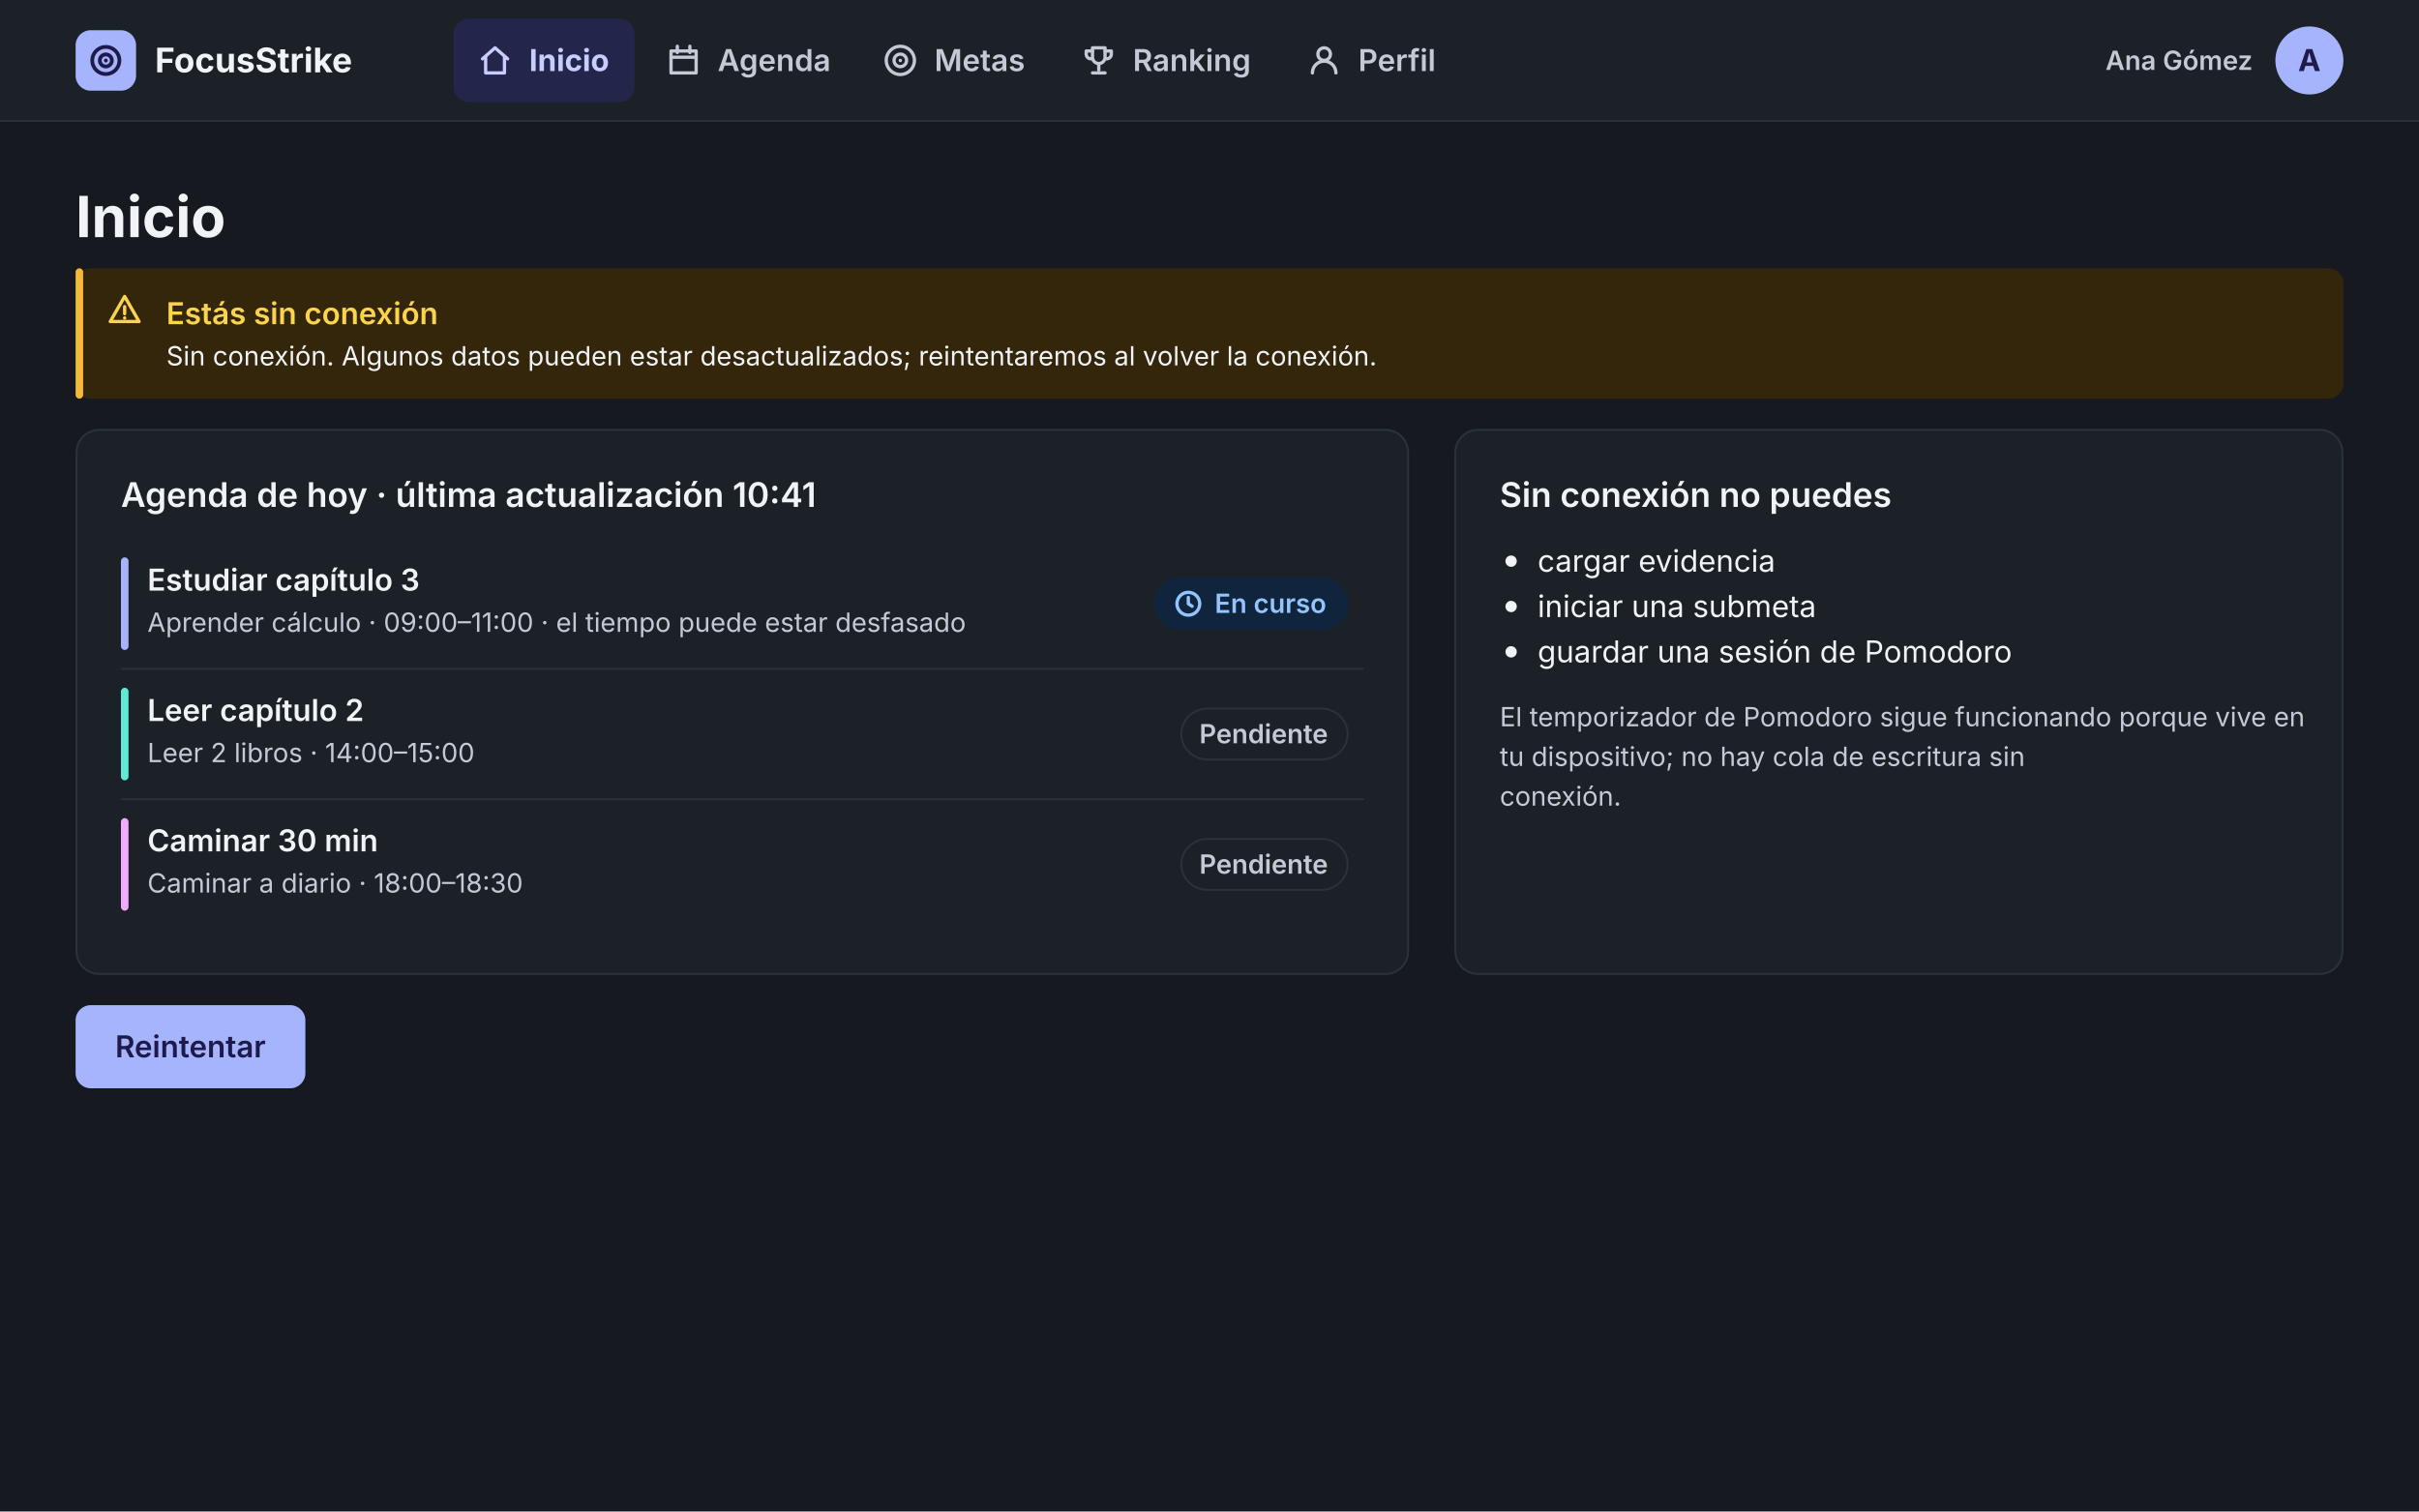
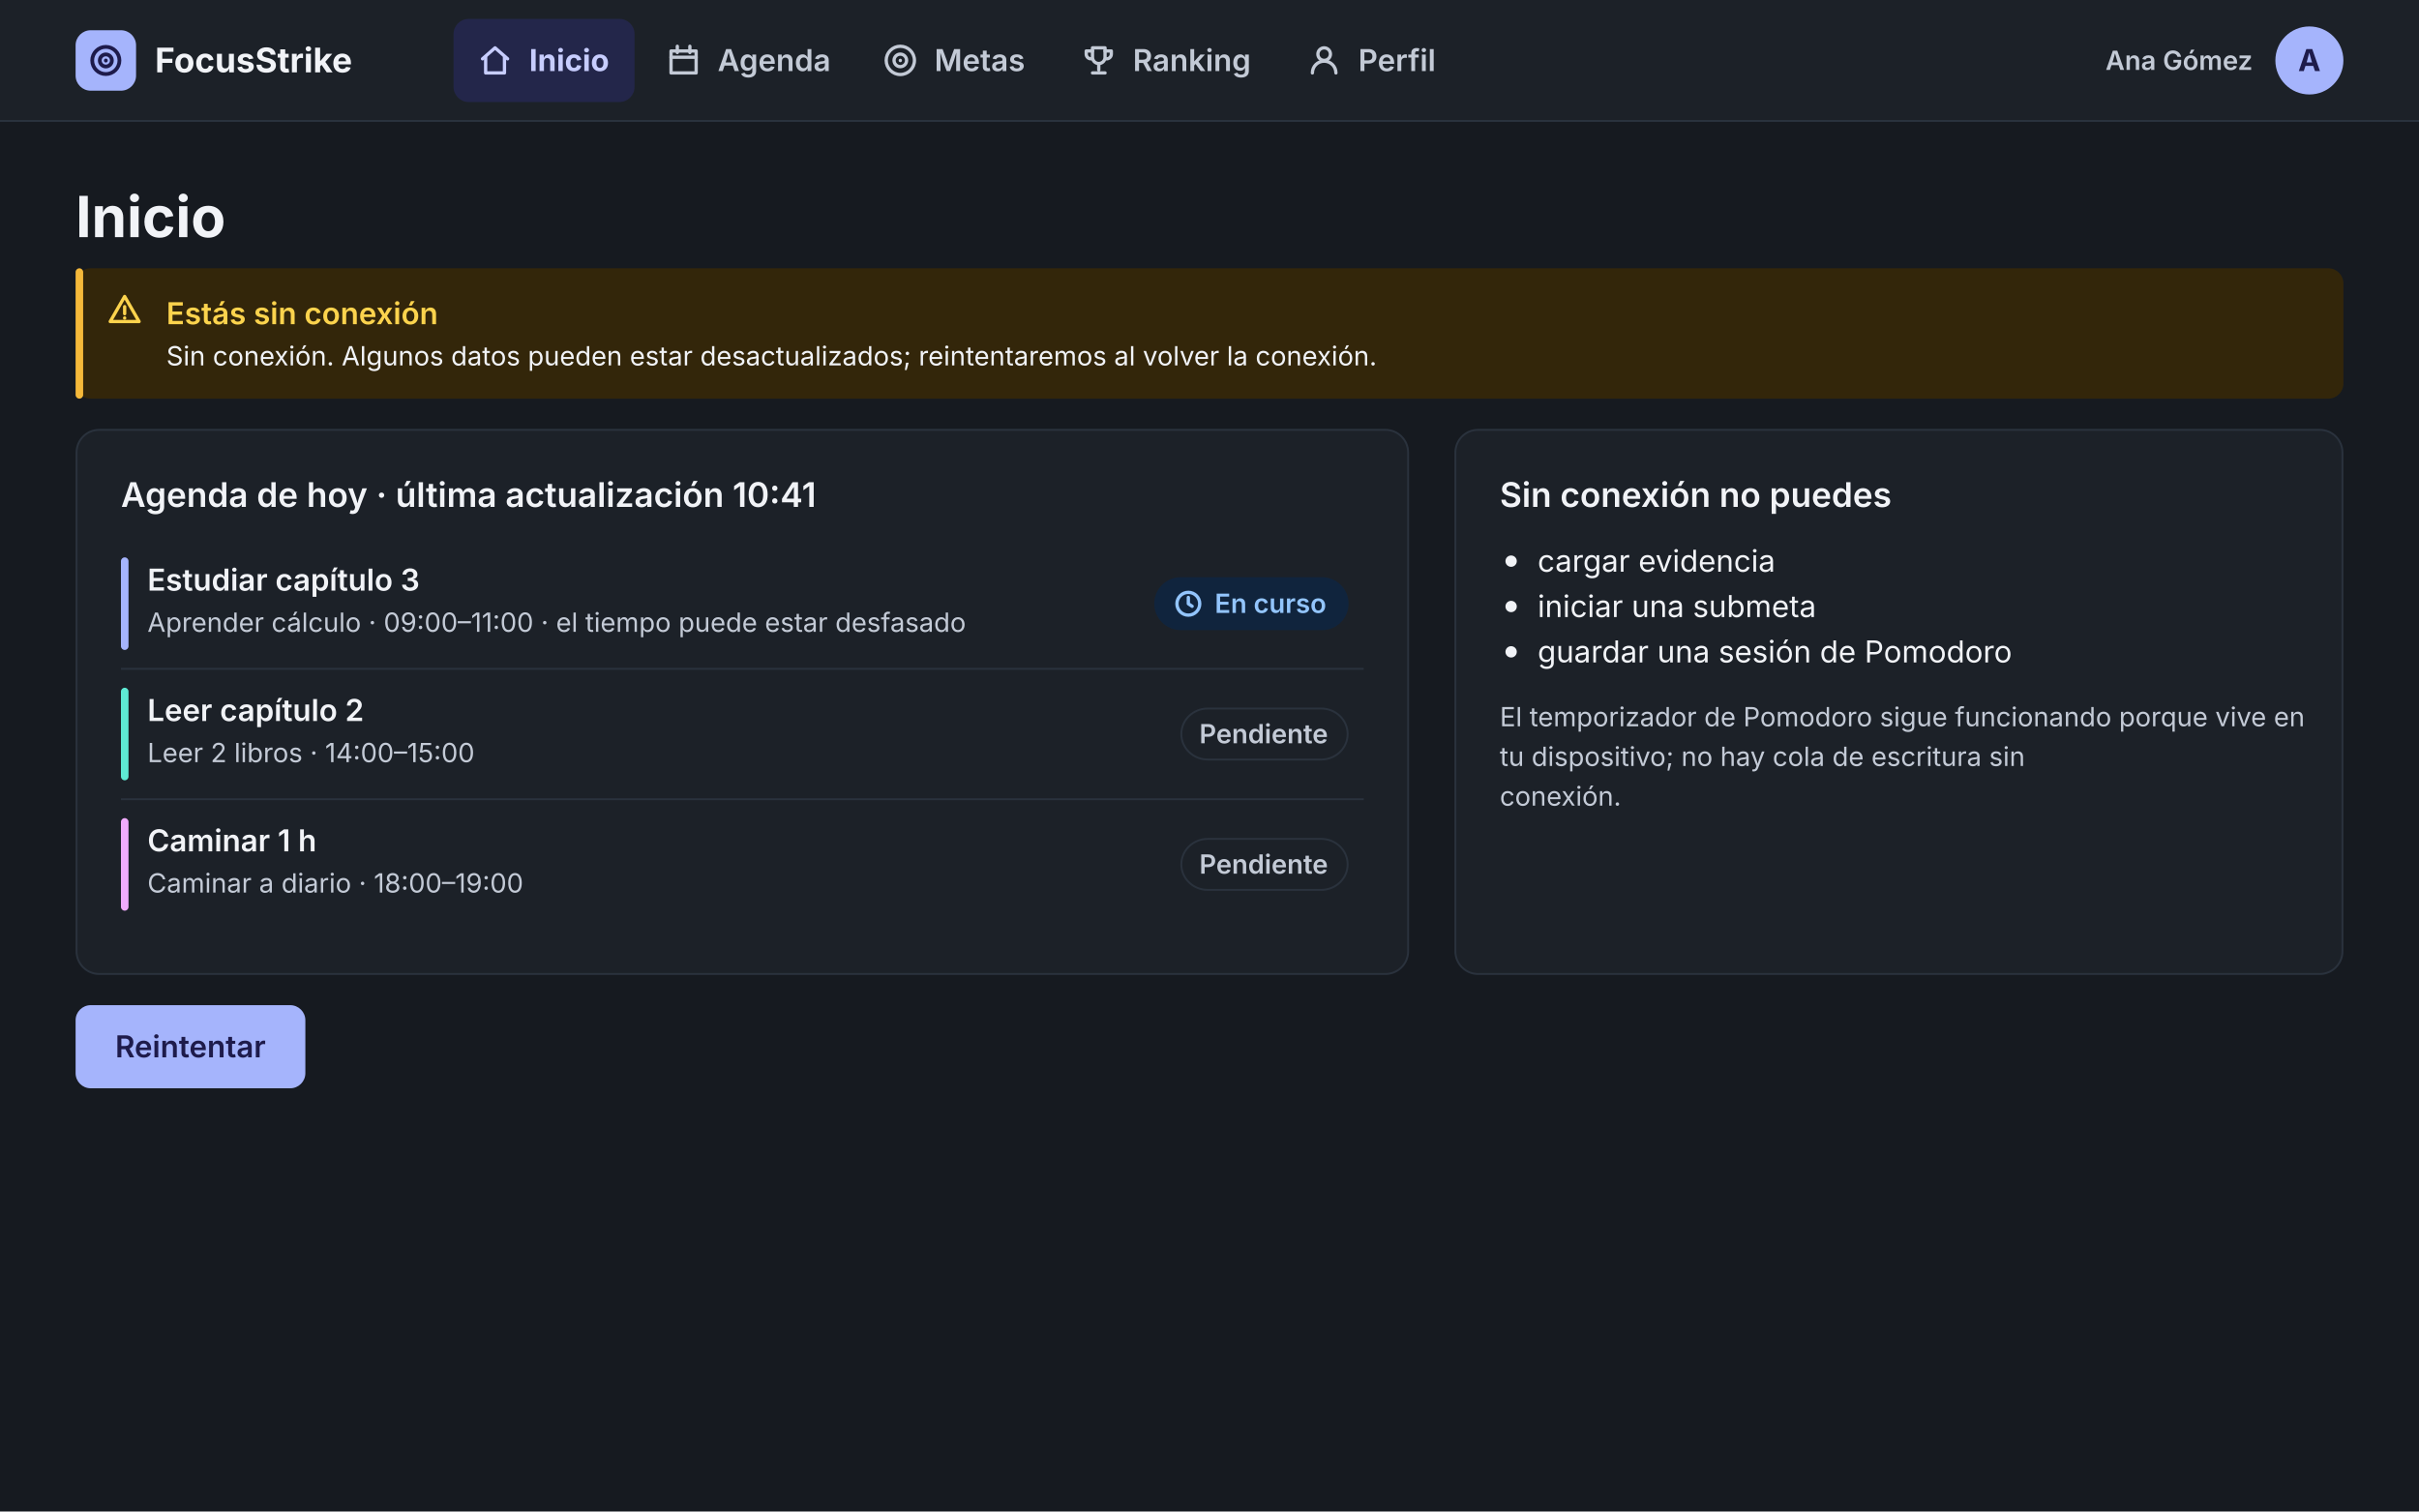
<svg xmlns="http://www.w3.org/2000/svg" width="1280" height="800" viewBox="0 0 1280 800" font-family="Inter, system-ui, -apple-system, 'Segoe UI', Roboto, 'Helvetica Neue', Arial, sans-serif" data-pan="PAN-054" data-dispositivo="desktop" data-tema="oscuro" aria-labelledby="t d">
  <defs>
    <pattern id="rayas-gracia" width="6" height="6" patternUnits="userSpaceOnUse" patternTransform="rotate(45)">
      <rect width="6" height="6" fill="#2A323D" />
      <rect width="3" height="6" fill="#F5B93A" />
    </pattern>
  </defs>
  <rect id="fondo-pagina" width="1280" height="800" fill="#161A20" />
  <g id="cabecera" data-name="Cabecera" role="banner">
    <rect x="0" y="0" width="1280" height="64" fill="#1C2128" />
    <line x1="0" y1="64" x2="1280" y2="64" stroke="#2A323D" stroke-width="1" />
    <g id="logo-11" data-name="Logotipo FocusStrike" data-exempt="logo">
      <rect x="40" y="16" width="32" height="32" rx="8" fill="#A5B4FC" />
      <g transform="translate(46.4 22.4) scale(0.8)" fill="none" stroke="#1E1B4B" stroke-width="2.5" stroke-linecap="round" stroke-linejoin="round" aria-hidden="true">
        <path d="M12 3a9 9 0 100 18 9 9 0 000-18z" />
        <path d="M12 8a4 4 0 100 8 4 4 0 000-8z" />
        <path d="M12 12v.1" />
      </g>
      <text x="82" y="38.3" font-size="18" fill="#F1F3F7" font-weight="700">FocusStrike</text>
    </g>
    <g id="navegacion-principal" data-name="Navegación principal" role="navigation" aria-label="Principal">
      <g id="nav-12" data-name="Navegación: Inicio" data-interactive="link" data-orden-foco="1" aria-current="page">
        <rect x="240" y="10" width="95.76" height="44" fill="none" data-hit="1" />
        <rect x="240" y="10" width="95.76" height="44" rx="8" fill="#23264A" />
        <g transform="translate(252 22) scale(0.83)" fill="none" stroke="#C7CDFE" stroke-width="2.1" stroke-linecap="round" stroke-linejoin="round" aria-hidden="true">
          <path d="M4 11l8-7 8 7" />
          <path d="M6 10v10h12V10" />
        </g>
        <text x="280" y="37.6" font-size="16" fill="#C7CDFE" font-weight="700">Inicio</text>
      </g>
      <g id="nav-13" data-name="Navegación: Agenda" data-interactive="link" data-orden-foco="2">
        <rect x="339.76" y="10" width="110.68" height="44" fill="none" data-hit="1" />
        <g transform="translate(351.76 22) scale(0.83)" fill="none" stroke="#C3CAD6" stroke-width="2.1" stroke-linecap="round" stroke-linejoin="round" aria-hidden="true">
          <path d="M4 6h16v14H4z" />
          <path d="M4 10h16M8 3v4M16 3v4" />
        </g>
        <text x="379.76" y="37.6" font-size="16" fill="#C3CAD6" font-weight="600">Agenda</text>
      </g>
      <g id="nav-14" data-name="Navegación: Metas" data-interactive="link" data-orden-foco="3">
        <rect x="454.44" y="10" width="101.01" height="44" fill="none" data-hit="1" />
        <g transform="translate(466.44 22) scale(0.83)" fill="none" stroke="#C3CAD6" stroke-width="2.1" stroke-linecap="round" stroke-linejoin="round" aria-hidden="true">
          <path d="M12 3a9 9 0 100 18 9 9 0 000-18z" />
          <path d="M12 8a4 4 0 100 8 4 4 0 000-8z" />
          <path d="M12 12v.1" />
        </g>
        <text x="494.44" y="37.6" font-size="16" fill="#C3CAD6" font-weight="600">Metas</text>
      </g>
      <g id="nav-15" data-name="Navegación: Ranking" data-interactive="link" data-orden-foco="4">
        <rect x="559.45" y="10" width="115.26" height="44" fill="none" data-hit="1" />
        <g transform="translate(571.45 22) scale(0.83)" fill="none" stroke="#C3CAD6" stroke-width="2.1" stroke-linecap="round" stroke-linejoin="round" aria-hidden="true">
          <path d="M8 4h8v6a4 4 0 01-8 0z" />
          <path d="M8 6H4v2a3 3 0 003 3M16 6h4v2a3 3 0 01-3 3" />
          <path d="M12 14v4M8 20h8" />
        </g>
        <text x="599.45" y="37.6" font-size="16" fill="#C3CAD6" font-weight="600">Ranking</text>
      </g>
      <g id="nav-16" data-name="Navegación: Perfil" data-interactive="link" data-orden-foco="5">
        <rect x="678.71" y="10" width="94.06" height="44" fill="none" data-hit="1" />
        <g transform="translate(690.71 22) scale(0.83)" fill="none" stroke="#C3CAD6" stroke-width="2.1" stroke-linecap="round" stroke-linejoin="round" aria-hidden="true">
          <path d="M12 4a4 4 0 100 8 4 4 0 000-8z" />
          <path d="M4.5 20a7.5 7.5 0 0115 0" />
        </g>
        <text x="718.71" y="37.6" font-size="16" fill="#C3CAD6" font-weight="600">Perfil</text>
      </g>
    </g>
    <text x="1192" y="37" font-size="14" fill="#C3CAD6" font-weight="600" text-anchor="end">Ana Gómez</text>
    <g id="avatar-17" data-name="Menú de cuenta" data-interactive="button" data-orden-foco="6">
      <rect x="1200" y="10" width="44" height="44" fill="none" data-hit="1" />
      <circle cx="1222" cy="32" r="18" fill="#A5B4FC" />
      <text x="1222" y="37.6" font-size="16" fill="#1E1B4B" font-weight="700" text-anchor="middle">A</text>
    </g>
  </g>
  <g id="contenido-principal" data-name="Contenido principal (main)" role="main">
    <text x="40" y="125.5" font-size="30" fill="#F1F3F7" font-weight="700">Inicio</text>
    <g id="alerta-1" data-name="Alerta: Estás sin conexión" role="alert">
      <rect x="40" y="142" width="1200" height="69" rx="8" fill="#33260A" />
      <rect x="40" y="142" width="4" height="69" rx="2" fill="#F5B93A" />
      <g transform="translate(56 154) scale(0.83)" fill="none" stroke="#FCD34D" stroke-width="2.1" stroke-linecap="round" stroke-linejoin="round" aria-hidden="true">
        <path d="M12 3.5L2.8 19.5h18.4z" />
        <path d="M12 10v4.5" />
        <path d="M12 17.2v.1" />
      </g>
      <text x="88" y="171.6" font-size="16" fill="#FCD34D" font-weight="600">Estás sin conexión</text>
      <text x="88" y="193.4" font-size="14" fill="#F1F3F7">Sin conexión. Algunos datos pueden estar desactualizados; reintentaremos al volver la conexión.</text>
    </g>
    <g id="tarjeta-2" data-name="Tarjeta">
      <rect x="40.5" y="227.5" width="704.6" height="288" rx="12" fill="#1C2128" stroke="#2A323D" stroke-width="1" />
      <text x="64" y="268.3" font-size="18" fill="#F1F3F7" font-weight="600">Agenda de hoy · última actualización 10:41</text>
      <g id="fila-3" data-name="Fila: Estudiar capítulo 3" data-interactive="link" data-orden-foco="7">
        <rect x="64" y="285" width="657.6" height="69" fill="none" data-hit="1" />
        <rect x="64" y="295" width="4" height="49" rx="2" fill="#A5B4FC" />
        <text x="78" y="312.6" font-size="16" fill="#F1F3F7" font-weight="600">Estudiar capítulo 3</text>
        <text x="78" y="334.4" font-size="14" fill="#C3CAD6">Aprender cálculo · 09:00–11:00 · el tiempo puede estar desfasado</text>
        <g id="insignia-4" data-name="Insignia: En curso">
          <rect x="610.76" y="305.5" width="102.84" height="28" rx="14" fill="#10243D" />
          <g transform="translate(620.76 311.5) scale(0.67)" fill="none" stroke="#93C5FD" stroke-width="2.62" stroke-linecap="round" stroke-linejoin="round" aria-hidden="true">
            <path d="M12 3a9 9 0 100 18 9 9 0 000-18z" />
            <path d="M12 7v5l3 2" />
          </g>
          <text x="642.76" y="324.4" font-size="14" fill="#93C5FD" font-weight="600">En curso</text>
        </g>
      </g>
      <line x1="64" y1="354" x2="721.6" y2="354" stroke="#2A323D" stroke-width="1" />
      <g id="fila-5" data-name="Fila: Leer capítulo 2" data-interactive="link" data-orden-foco="8">
        <rect x="64" y="354" width="657.6" height="69" fill="none" data-hit="1" />
        <rect x="64" y="364" width="4" height="49" rx="2" fill="#5EEAD4" />
        <text x="78" y="381.6" font-size="16" fill="#F1F3F7" font-weight="600">Leer capítulo 2</text>
        <text x="78" y="403.4" font-size="14" fill="#C3CAD6">Leer 2 libros · 14:00–15:00</text>
        <g id="insignia-6" data-name="Insignia: Pendiente">
          <rect x="625.09" y="375" width="88.01" height="27" rx="14" fill="#1C2128" stroke="#2A323D" stroke-width="1" />
          <text x="634.59" y="393.4" font-size="14" fill="#C3CAD6" font-weight="600">Pendiente</text>
        </g>
      </g>
      <line x1="64" y1="423" x2="721.6" y2="423" stroke="#2A323D" stroke-width="1" />
-       <g id="fila-7" data-name="Fila: Caminar 30 min" data-interactive="link" data-orden-foco="9">
+       <g id="fila-7" data-name="Fila: Caminar 1 h" data-interactive="link" data-orden-foco="9">
        <rect x="64" y="423" width="657.6" height="69" fill="none" data-hit="1" />
        <rect x="64" y="433" width="4" height="49" rx="2" fill="#F0ABFC" />
-         <text x="78" y="450.6" font-size="16" fill="#F1F3F7" font-weight="600">Caminar 30 min</text>
-         <text x="78" y="472.4" font-size="14" fill="#C3CAD6">Caminar a diario · 18:00–18:30</text>
+         <text x="78" y="450.6" font-size="16" fill="#F1F3F7" font-weight="600">Caminar 1 h</text>
+         <text x="78" y="472.4" font-size="14" fill="#C3CAD6">Caminar a diario · 18:00–19:00</text>
        <g id="insignia-8" data-name="Insignia: Pendiente">
          <rect x="625.09" y="444" width="88.01" height="27" rx="14" fill="#1C2128" stroke="#2A323D" stroke-width="1" />
          <text x="634.59" y="462.4" font-size="14" fill="#C3CAD6" font-weight="600">Pendiente</text>
        </g>
      </g>
    </g>
    <g id="tarjeta-9" data-name="Tarjeta">
      <rect x="770.1" y="227.5" width="469.4" height="288" rx="12" fill="#1C2128" stroke="#2A323D" stroke-width="1" />
      <text x="793.6" y="268.3" font-size="18" fill="#F1F3F7" font-weight="600">Sin conexión no puedes</text>
      <circle cx="799.6" cy="297" r="3" fill="#F1F3F7" />
      <text x="813.6" y="302.6" font-size="16" fill="#F1F3F7">cargar evidencia</text>
      <circle cx="799.6" cy="321" r="3" fill="#F1F3F7" />
      <text x="813.6" y="326.6" font-size="16" fill="#F1F3F7">iniciar una submeta</text>
      <circle cx="799.6" cy="345" r="3" fill="#F1F3F7" />
      <text x="813.6" y="350.6" font-size="16" fill="#F1F3F7">guardar una sesión de Pomodoro</text>
      <text x="793.6" y="384.4" font-size="14" fill="#C3CAD6">El temporizador de Pomodoro sigue funcionando porque vive en</text>
      <text x="793.6" y="405.4" font-size="14" fill="#C3CAD6">tu dispositivo; no hay cola de escritura sin</text>
      <text x="793.6" y="426.4" font-size="14" fill="#C3CAD6">conexión.</text>
    </g>
    <g id="boton-10" data-name="Botón: Reintentar" data-interactive="button" data-orden-foco="10">
      <rect x="40" y="532" width="121.58" height="44" fill="none" data-hit="1" />
      <rect x="40" y="532" width="121.58" height="44" rx="8" fill="#A5B4FC" />
      <text x="100.79" y="559.6" font-size="16" fill="#1E1B4B" font-weight="600" text-anchor="middle">Reintentar</text>
    </g>
  </g>
</svg>
